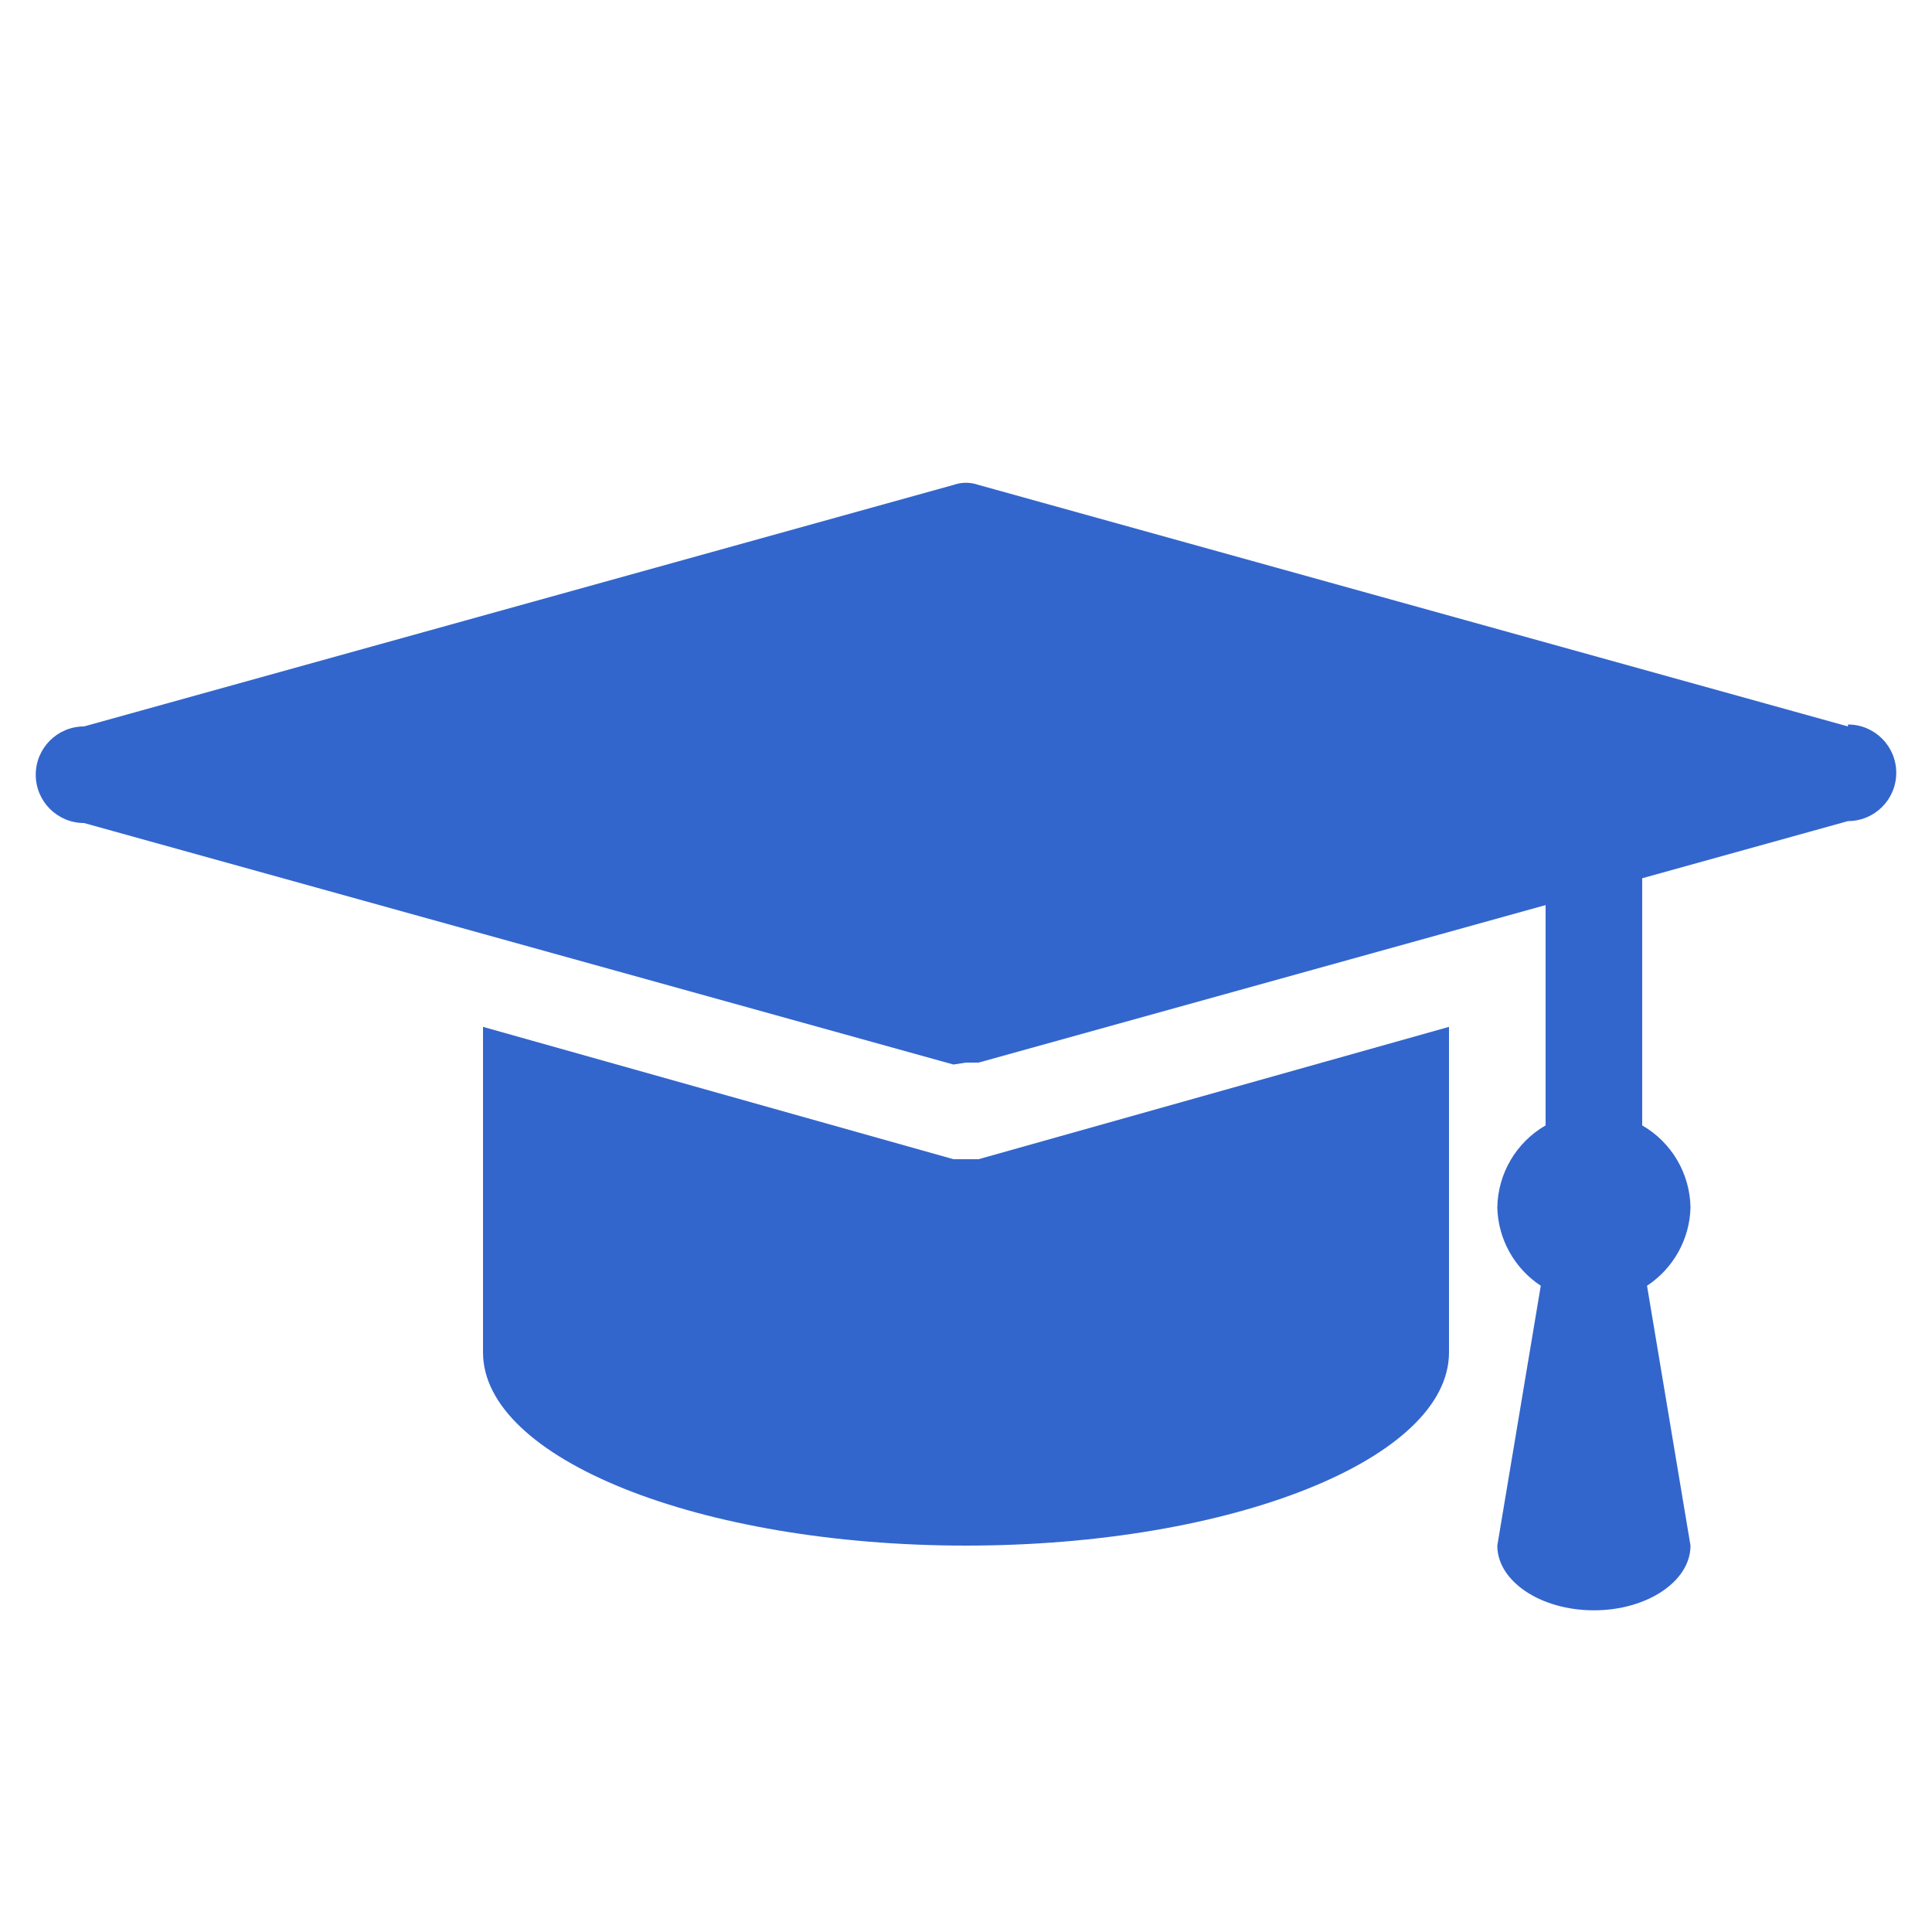
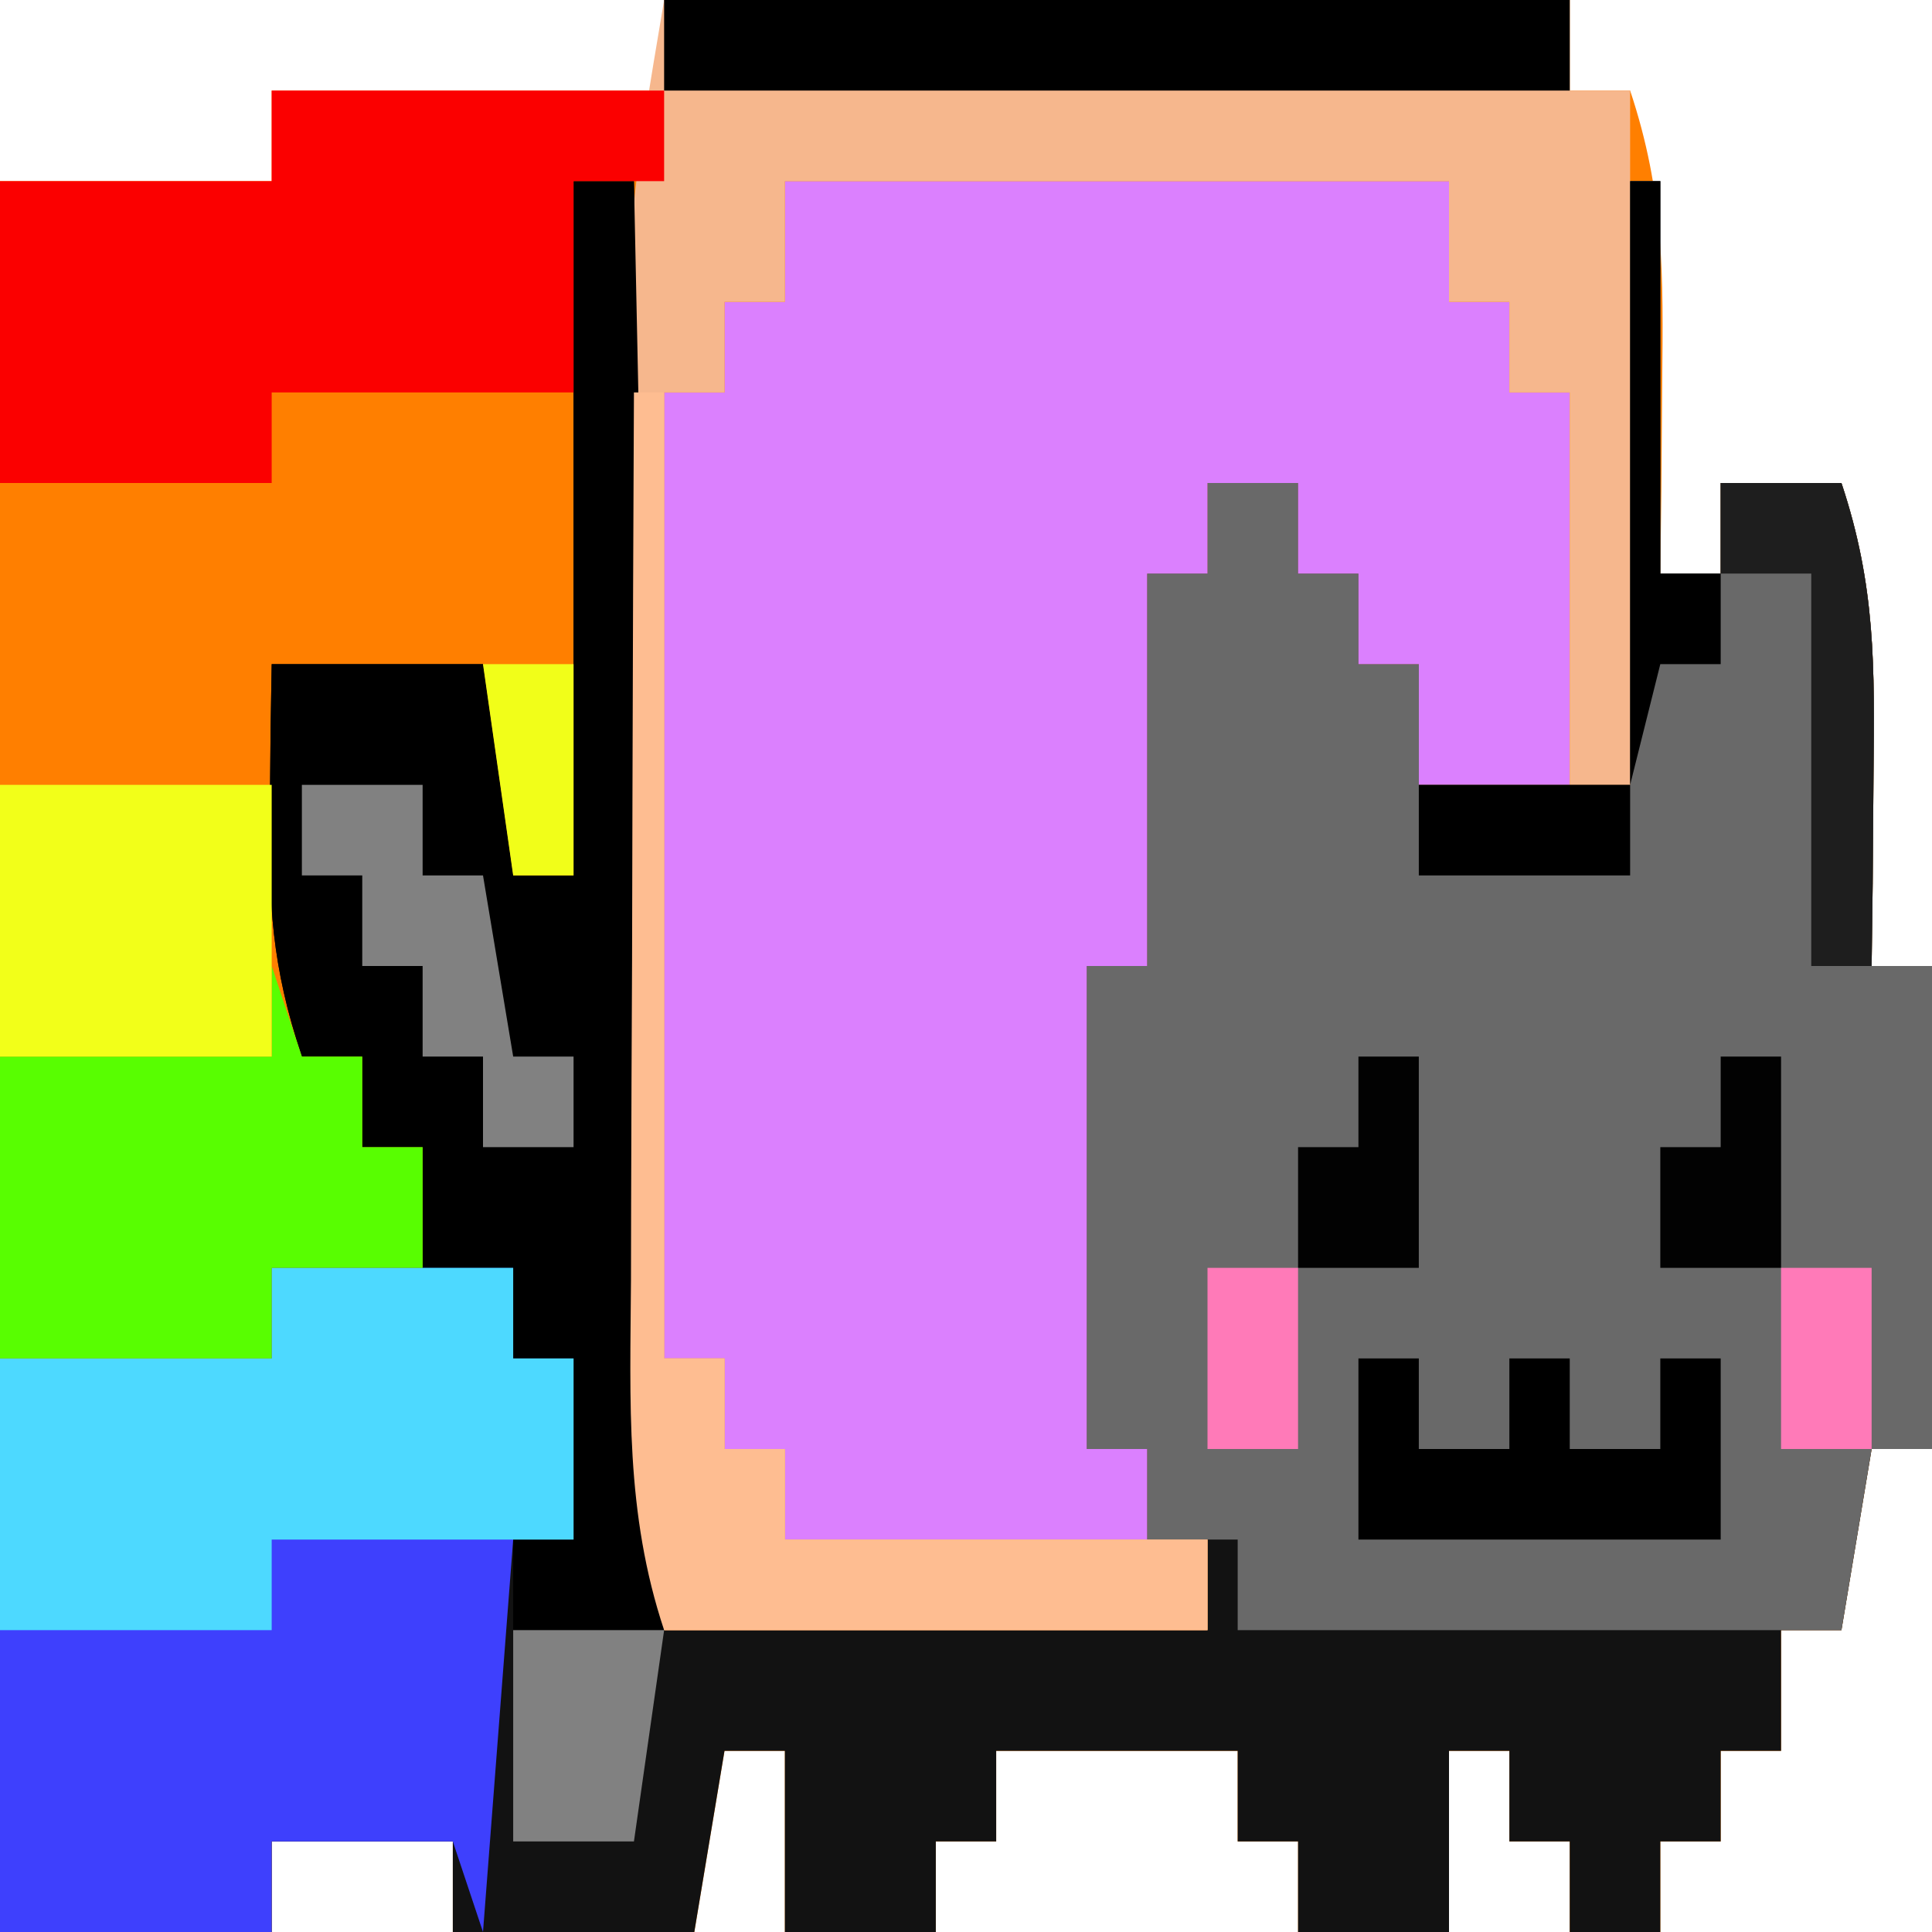
- <svg xmlns="http://www.w3.org/2000/svg" viewBox="2 2 20 20">
-   <path d="M12.13,14,12,14l-.13,0L7,12.63V16c0,1.1,2.24,2,5,2s5-.9,5-2V12.63Z" fill="#36c" />
-   <path d="M21.13,9.52l-9-2.5a.39.39,0,0,0-.26,0l-9,2.5a.5.5,0,0,0,0,1l9,2.5L12,13l.13,0,9-2.5a.5.5,0,0,0,0-1Z" fill="#36c" />
-   <path d="M19.5,14.5a1,1,0,0,0-.5-.85V10H18v3.65a1,1,0,0,0-.5.85,1,1,0,0,0,.45.81L17.5,18c0,.37.45.67,1,.67s1-.3,1-.67l-.45-2.69A1,1,0,0,0,19.5,14.5Z" fill="#36c" />
+ <svg xmlns="http://www.w3.org/2000/svg" version="1.1" width="64" height="64">
+   <path d="M0 0 C9.9 0 19.8 0 30 0 C30 0.99 30 1.98 30 3 C30.66 3 31.32 3 32 3 C33.141 6.422 33.098 9.087 33.062 12.688 C33.053 13.867 33.044 15.046 33.035 16.262 C33.024 17.165 33.012 18.069 33 19 C33.66 19 34.32 19 35 19 C35 18.01 35 17.02 35 16 C36.32 16 37.64 16 39 16 C40.141 19.422 40.098 22.087 40.062 25.688 C40.053 26.867 40.044 28.046 40.035 29.262 C40.024 30.165 40.012 31.069 40 32 C40.66 32 41.32 32 42 32 C42 37.28 42 42.56 42 48 C41.34 48 40.68 48 40 48 C39.67 49.98 39.34 51.96 39 54 C38.34 54 37.68 54 37 54 C37 55.32 37 56.64 37 58 C36.34 58 35.68 58 35 58 C35 58.99 35 59.98 35 61 C34.34 61 33.68 61 33 61 C33 61.99 33 62.98 33 64 C32.01 64 31.02 64 30 64 C30 63.01 30 62.02 30 61 C29.34 61 28.68 61 28 61 C28 60.01 28 59.02 28 58 C27.34 58 26.68 58 26 58 C26 59.98 26 61.96 26 64 C24.35 64 22.7 64 21 64 C21 63.01 21 62.02 21 61 C20.34 61 19.68 61 19 61 C19 60.01 19 59.02 19 58 C16.36 58 13.72 58 11 58 C11 58.99 11 59.98 11 61 C10.34 61 9.68 61 9 61 C9 61.99 9 62.98 9 64 C7.35 64 5.7 64 4 64 C4 62.02 4 60.04 4 58 C3.34 58 2.68 58 2 58 C1.67 59.98 1.34 61.96 1 64 C-1.64 64 -4.28 64 -7 64 C-7 63.01 -7 62.02 -7 61 C-8.98 61 -10.96 61 -13 61 C-13 61.99 -13 62.98 -13 64 C-15.97 64 -18.94 64 -22 64 C-22 44.86 -22 25.72 -22 6 C-19.03 6 -16.06 6 -13 6 C-13 5.01 -13 4.02 -13 3 C-8.71 3 -4.42 3 0 3 C0 2.01 0 1.02 0 0 Z " fill="#FF7F00" transform="translate(22,0)" />
+   <path d="M0 0 C0.66 0 1.32 0 2 0 C2.33 15.84 2.66 31.68 3 48 C8.94 48 14.88 48 21 48 C21 47.01 21 46.02 21 45 C20.34 45 19.68 45 19 45 C19 44.01 19 43.02 19 42 C18.34 42 17.68 42 17 42 C17 36.72 17 31.44 17 26 C17.66 26 18.32 26 19 26 C19 21.71 19 17.42 19 13 C19.66 13 20.32 13 21 13 C21 12.01 21 11.02 21 10 C21.99 10 22.98 10 24 10 C24 10.99 24 11.98 24 13 C24.66 13 25.32 13 26 13 C26 13.99 26 14.98 26 16 C26.66 16 27.32 16 28 16 C28 17.32 28 18.64 28 20 C30.31 20 32.62 20 35 20 C35 13.4 35 6.8 35 0 C35.33 0 35.66 0 36 0 C36 4.29 36 8.58 36 13 C36.66 13 37.32 13 38 13 C38 12.01 38 11.02 38 10 C39.32 10 40.64 10 42 10 C43.141 13.422 43.098 16.087 43.062 19.688 C43.053 20.867 43.044 22.046 43.035 23.262 C43.024 24.165 43.012 25.069 43 26 C43.66 26 44.32 26 45 26 C45 31.28 45 36.56 45 42 C44.34 42 43.68 42 43 42 C42.67 43.98 42.34 45.96 42 48 C41.34 48 40.68 48 40 48 C40 49.32 40 50.64 40 52 C39.34 52 38.68 52 38 52 C38 52.99 38 53.98 38 55 C37.34 55 36.68 55 36 55 C36 55.99 36 56.98 36 58 C35.01 58 34.02 58 33 58 C33 57.01 33 56.02 33 55 C32.34 55 31.68 55 31 55 C31 54.01 31 53.02 31 52 C30.34 52 29.68 52 29 52 C29 53.98 29 55.96 29 58 C27.35 58 25.7 58 24 58 C24 57.01 24 56.02 24 55 C23.34 55 22.68 55 22 55 C22 54.01 22 53.02 22 52 C19.36 52 16.72 52 14 52 C14 52.99 14 53.98 14 55 C13.34 55 12.68 55 12 55 C12 55.99 12 56.98 12 58 C10.35 58 8.7 58 7 58 C7 56.02 7 54.04 7 52 C6.34 52 5.68 52 5 52 C4.67 53.98 4.34 55.96 4 58 C1.36 58 -1.28 58 -4 58 C-4 57.01 -4 56.02 -4 55 C-5.98 55 -7.96 55 -10 55 C-10 55.99 -10 56.98 -10 58 C-12.97 58 -15.94 58 -19 58 C-19 51.73 -19 45.46 -19 39 C-16.03 39 -13.06 39 -10 39 C-10 38.01 -10 37.02 -10 36 C-8.35 36 -6.7 36 -5 36 C-5 34.68 -5 33.36 -5 32 C-5.66 32 -6.32 32 -7 32 C-7 31.01 -7 30.02 -7 29 C-7.66 29 -8.32 29 -9 29 C-10.005 25.985 -10.103 23.958 -10.062 20.812 C-10.053 19.911 -10.044 19.01 -10.035 18.082 C-10.024 17.395 -10.012 16.708 -10 16 C-7.69 16 -5.38 16 -3 16 C-2.67 18.31 -2.34 20.62 -2 23 C-1.34 23 -0.68 23 0 23 C0 15.41 0 7.82 0 0 Z " fill="#121212" transform="translate(19,6)" />
+   <path d="M0 0 C0.33 0 0.66 0 1 0 C1 4.29 1 8.58 1 13 C1.66 13 2.32 13 3 13 C3 12.01 3 11.02 3 10 C4.32 10 5.64 10 7 10 C8.141 13.422 8.098 16.087 8.062 19.688 C8.053 20.867 8.044 22.046 8.035 23.262 C8.024 24.165 8.012 25.069 8 26 C8.66 26 9.32 26 10 26 C10 31.28 10 36.56 10 42 C9.34 42 8.68 42 8 42 C7.67 43.98 7.34 45.96 7 48 C0.4 48 -6.2 48 -13 48 C-13 47.01 -13 46.02 -13 45 C-13.99 45 -14.98 45 -16 45 C-16 44.01 -16 43.02 -16 42 C-16.66 42 -17.32 42 -18 42 C-18 36.72 -18 31.44 -18 26 C-17.34 26 -16.68 26 -16 26 C-16 21.71 -16 17.42 -16 13 C-15.34 13 -14.68 13 -14 13 C-14 12.01 -14 11.02 -14 10 C-13.01 10 -12.02 10 -11 10 C-11 10.99 -11 11.98 -11 13 C-10.34 13 -9.68 13 -9 13 C-9 13.99 -9 14.98 -9 16 C-8.34 16 -7.68 16 -7 16 C-7 17.32 -7 18.64 -7 20 C-4.69 20 -2.38 20 0 20 C0 13.4 0 6.8 0 0 Z " fill="#696969" transform="translate(54,6)" />
+   <path d="M0 0 C7.26 0 14.52 0 22 0 C22 1.32 22 2.64 22 4 C22.66 4 23.32 4 24 4 C24 4.99 24 5.98 24 7 C24.66 7 25.32 7 26 7 C26 11.29 26 15.58 26 20 C24.35 20 22.7 20 21 20 C21 18.68 21 17.36 21 16 C20.34 16 19.68 16 19 16 C19 15.01 19 14.02 19 13 C18.34 13 17.68 13 17 13 C17 12.01 17 11.02 17 10 C16.01 10 15.02 10 14 10 C14 10.99 14 11.98 14 13 C13.34 13 12.68 13 12 13 C12 17.29 12 21.58 12 26 C11.34 26 10.68 26 10 26 C10 31.28 10 36.56 10 42 C10.66 42 11.32 42 12 42 C12 42.99 12 43.98 12 45 C8.04 45 4.08 45 0 45 C0 44.01 0 43.02 0 42 C-0.66 42 -1.32 42 -2 42 C-2 41.01 -2 40.02 -2 39 C-2.66 39 -3.32 39 -4 39 C-4 28.44 -4 17.88 -4 7 C-3.34 7 -2.68 7 -2 7 C-2 6.01 -2 5.02 -2 4 C-1.34 4 -0.68 4 0 4 C0 2.68 0 1.36 0 0 Z " fill="#DB80FE" transform="translate(26,6)" />
+   <path d="M0 0 C9.9 0 19.8 0 30 0 C30 0.99 30 1.98 30 3 C30.66 3 31.32 3 32 3 C32 10.59 32 18.18 32 26 C31.34 26 30.68 26 30 26 C30 21.71 30 17.42 30 13 C29.34 13 28.68 13 28 13 C28 12.01 28 11.02 28 10 C27.34 10 26.68 10 26 10 C26 8.68 26 7.36 26 6 C18.74 6 11.48 6 4 6 C4 7.32 4 8.64 4 10 C3.34 10 2.68 10 2 10 C2 10.99 2 11.98 2 13 C1.34 13 0.68 13 0 13 C0 23.56 0 34.12 0 45 C0.66 45 1.32 45 2 45 C2 45.99 2 46.98 2 48 C2.66 48 3.32 48 4 48 C4 48.99 4 49.98 4 51 C8.62 51 13.24 51 18 51 C18 51.99 18 52.98 18 54 C12.06 54 6.12 54 0 54 C-0.932 51.203 -1.126 49.514 -1.129 46.624 C-1.133 45.742 -1.136 44.861 -1.139 43.953 C-1.137 43.003 -1.135 42.053 -1.133 41.074 C-1.134 40.094 -1.135 39.114 -1.136 38.103 C-1.136 36.028 -1.135 33.953 -1.13 31.877 C-1.125 28.71 -1.13 25.544 -1.137 22.377 C-1.136 20.359 -1.135 18.342 -1.133 16.324 C-1.135 15.38 -1.137 14.436 -1.139 13.464 C-1.136 12.573 -1.133 11.682 -1.129 10.764 C-1.129 9.987 -1.128 9.21 -1.127 8.41 C-0.978 5.585 -0.465 2.79 0 0 Z " fill="#F6B78D" transform="translate(22,0)" />
+   <path d="M0 0 C2.64 0 5.28 0 8 0 C8 0.99 8 1.98 8 3 C8.66 3 9.32 3 10 3 C10 4.98 10 6.96 10 9 C9.34 9 8.68 9 8 9 C7.67 13.29 7.34 17.58 7 22 C6.67 21.01 6.34 20.02 6 19 C4.02 19 2.04 19 0 19 C0 19.99 0 20.98 0 22 C-2.97 22 -5.94 22 -9 22 C-9 15.73 -9 9.46 -9 3 C-6.03 3 -3.06 3 0 3 C0 2.01 0 1.02 0 0 Z " fill="#3E40FD" transform="translate(9,42)" />
+   <path d="M0 0 C0.66 0 1.32 0 2 0 C2.33 15.84 2.66 31.68 3 48 C1.35 48 -0.3 48 -2 48 C-2 47.01 -2 46.02 -2 45 C-1.34 45 -0.68 45 0 45 C0 43.02 0 41.04 0 39 C-0.66 39 -1.32 39 -2 39 C-2 38.01 -2 37.02 -2 36 C-2.99 36 -3.98 36 -5 36 C-5 34.68 -5 33.36 -5 32 C-5.66 32 -6.32 32 -7 32 C-7 31.01 -7 30.02 -7 29 C-7.66 29 -8.32 29 -9 29 C-10.005 25.985 -10.103 23.958 -10.062 20.812 C-10.053 19.911 -10.044 19.01 -10.035 18.082 C-10.024 17.395 -10.012 16.708 -10 16 C-7.69 16 -5.38 16 -3 16 C-2.67 18.31 -2.34 20.62 -2 23 C-1.34 23 -0.68 23 0 23 C0 15.41 0 7.82 0 0 Z " fill="#000000" transform="translate(19,6)" />
+   <path d="M0 0 C4.29 0 8.58 0 13 0 C13 0.99 13 1.98 13 3 C12.01 3 11.02 3 10 3 C10 5.31 10 7.62 10 10 C6.7 10 3.4 10 0 10 C0 10.99 0 11.98 0 13 C-2.97 13 -5.94 13 -9 13 C-9 9.7 -9 6.4 -9 3 C-6.03 3 -3.06 3 0 3 C0 2.01 0 1.02 0 0 Z " fill="#FB0000" transform="translate(9,3)" />
+   <path d="M0 0 C2.64 0 5.28 0 8 0 C8 0.99 8 1.98 8 3 C8.66 3 9.32 3 10 3 C10 4.98 10 6.96 10 9 C6.7 9 3.4 9 0 9 C0 9.99 0 10.98 0 12 C-2.97 12 -5.94 12 -9 12 C-9 9.03 -9 6.06 -9 3 C-6.03 3 -3.06 3 0 3 C0 2.01 0 1.02 0 0 Z " fill="#4DD9FF" transform="translate(9,42)" />
+   <path d="M0 0 C0.33 0.99 0.66 1.98 1 3 C1.66 3 2.32 3 3 3 C3 3.99 3 4.98 3 6 C3.66 6 4.32 6 5 6 C5 7.32 5 8.64 5 10 C3.35 10 1.7 10 0 10 C0 10.99 0 11.98 0 13 C-2.97 13 -5.94 13 -9 13 C-9 9.7 -9 6.4 -9 3 C-6.03 3 -3.06 3 0 3 C0 2.01 0 1.02 0 0 Z " fill="#58FE01" transform="translate(9,32)" />
+   <path d="M0 0 C0.33 0 0.66 0 1 0 C1 10.56 1 21.12 1 32 C1.66 32 2.32 32 3 32 C3 32.99 3 33.98 3 35 C3.66 35 4.32 35 5 35 C5 35.99 5 36.98 5 38 C9.62 38 14.24 38 19 38 C19 38.99 19 39.98 19 41 C13.06 41 7.12 41 1 41 C-0.295 37.115 -0.123 33.441 -0.098 29.395 C-0.096 28.555 -0.095 27.716 -0.093 26.851 C-0.088 24.172 -0.075 21.492 -0.062 18.812 C-0.057 16.995 -0.053 15.178 -0.049 13.361 C-0.038 8.908 -0.021 4.454 0 0 Z " fill="#FEBD91" transform="translate(21,13)" />
+   <path d="M0 0 C9.9 0 19.8 0 30 0 C30 0.99 30 1.98 30 3 C20.1 3 10.2 3 0 3 C0 2.01 0 1.02 0 0 Z " fill="#000000" transform="translate(22,0)" />
+   <path d="M0 0 C2.97 0 5.94 0 9 0 C9 2.97 9 5.94 9 9 C6.03 9 3.06 9 0 9 C0 6.03 0 3.06 0 0 Z " fill="#F2FF19" transform="translate(0,26)" />
+   <path d="M0 0 C0.66 0 1.32 0 2 0 C2 0.99 2 1.98 2 3 C2.99 3 3.98 3 5 3 C5 2.01 5 1.02 5 0 C5.66 0 6.32 0 7 0 C7 0.99 7 1.98 7 3 C7.99 3 8.98 3 10 3 C10 2.01 10 1.02 10 0 C10.66 0 11.32 0 12 0 C12 1.98 12 3.96 12 6 C8.04 6 4.08 6 0 6 C0 4.02 0 2.04 0 0 Z " fill="#000000" transform="translate(45,45)" />
+   <path d="M0 0 C1.32 0 2.64 0 4 0 C4 0.99 4 1.98 4 3 C4.66 3 5.32 3 6 3 C6.33 4.98 6.66 6.96 7 9 C7.66 9 8.32 9 9 9 C9 9.99 9 10.98 9 12 C8.01 12 7.02 12 6 12 C6 11.01 6 10.02 6 9 C5.34 9 4.68 9 4 9 C4 8.01 4 7.02 4 6 C3.34 6 2.68 6 2 6 C2 5.01 2 4.02 2 3 C1.34 3 0.68 3 0 3 C0 2.01 0 1.02 0 0 Z " fill="#818181" transform="translate(10,26)" />
+   <path d="M0 0 C1.32 0 2.64 0 4 0 C5.141 3.422 5.098 6.087 5.062 9.688 C5.053 10.867 5.044 12.046 5.035 13.262 C5.024 14.165 5.012 15.069 5 16 C4.34 16 3.68 16 3 16 C3 11.71 3 7.42 3 3 C2.01 3 1.02 3 0 3 C0 2.01 0 1.02 0 0 Z " fill="#1E1E1E" transform="translate(57,16)" />
+   <path d="M0 0 C1.65 0 3.3 0 5 0 C4.67 2.31 4.34 4.62 4 7 C2.68 7 1.36 7 0 7 C0 4.69 0 2.38 0 0 Z " fill="#818181" transform="translate(17,54)" />
+   <path d="M0 0 C0.33 0 0.66 0 1 0 C1 4.29 1 8.58 1 13 C1.66 13 2.32 13 3 13 C3 13.99 3 14.98 3 16 C2.34 16 1.68 16 1 16 C0.67 17.32 0.34 18.64 0 20 C0 13.4 0 6.8 0 0 Z " fill="#000000" transform="translate(54,6)" />
+   <path d="M0 0 C0.66 0 1.32 0 2 0 C2 2.31 2 4.62 2 7 C0.68 7 -0.64 7 -2 7 C-2 5.68 -2 4.36 -2 3 C-1.34 3 -0.68 3 0 3 C0 2.01 0 1.02 0 0 Z " fill="#020202" transform="translate(57,35)" />
+   <path d="M0 0 C0.66 0 1.32 0 2 0 C2 2.31 2 4.62 2 7 C0.68 7 -0.64 7 -2 7 C-2 5.68 -2 4.36 -2 3 C-1.34 3 -0.68 3 0 3 C0 2.01 0 1.02 0 0 Z " fill="#020202" transform="translate(45,35)" />
+   <path d="M0 0 C2.31 0 4.62 0 7 0 C7 0.99 7 1.98 7 3 C4.69 3 2.38 3 0 3 C0 2.01 0 1.02 0 0 Z " fill="#000000" transform="translate(47,26)" />
+   <path d="M0 0 C0.99 0 1.98 0 3 0 C3 1.98 3 3.96 3 6 C2.01 6 1.02 6 0 6 C0 4.02 0 2.04 0 0 Z " fill="#FF7AB8" transform="translate(59,42)" />
+   <path d="M0 0 C0.99 0 1.98 0 3 0 C3 1.98 3 3.96 3 6 C2.01 6 1.02 6 0 6 C0 4.02 0 2.04 0 0 Z " fill="#FF7AB8" transform="translate(40,42)" />
+   <path d="M0 0 C0.99 0 1.98 0 3 0 C3 2.31 3 4.62 3 7 C2.34 7 1.68 7 1 7 C0.67 4.69 0.34 2.38 0 0 Z " fill="#F1FE19" transform="translate(16,22)" />
</svg>
